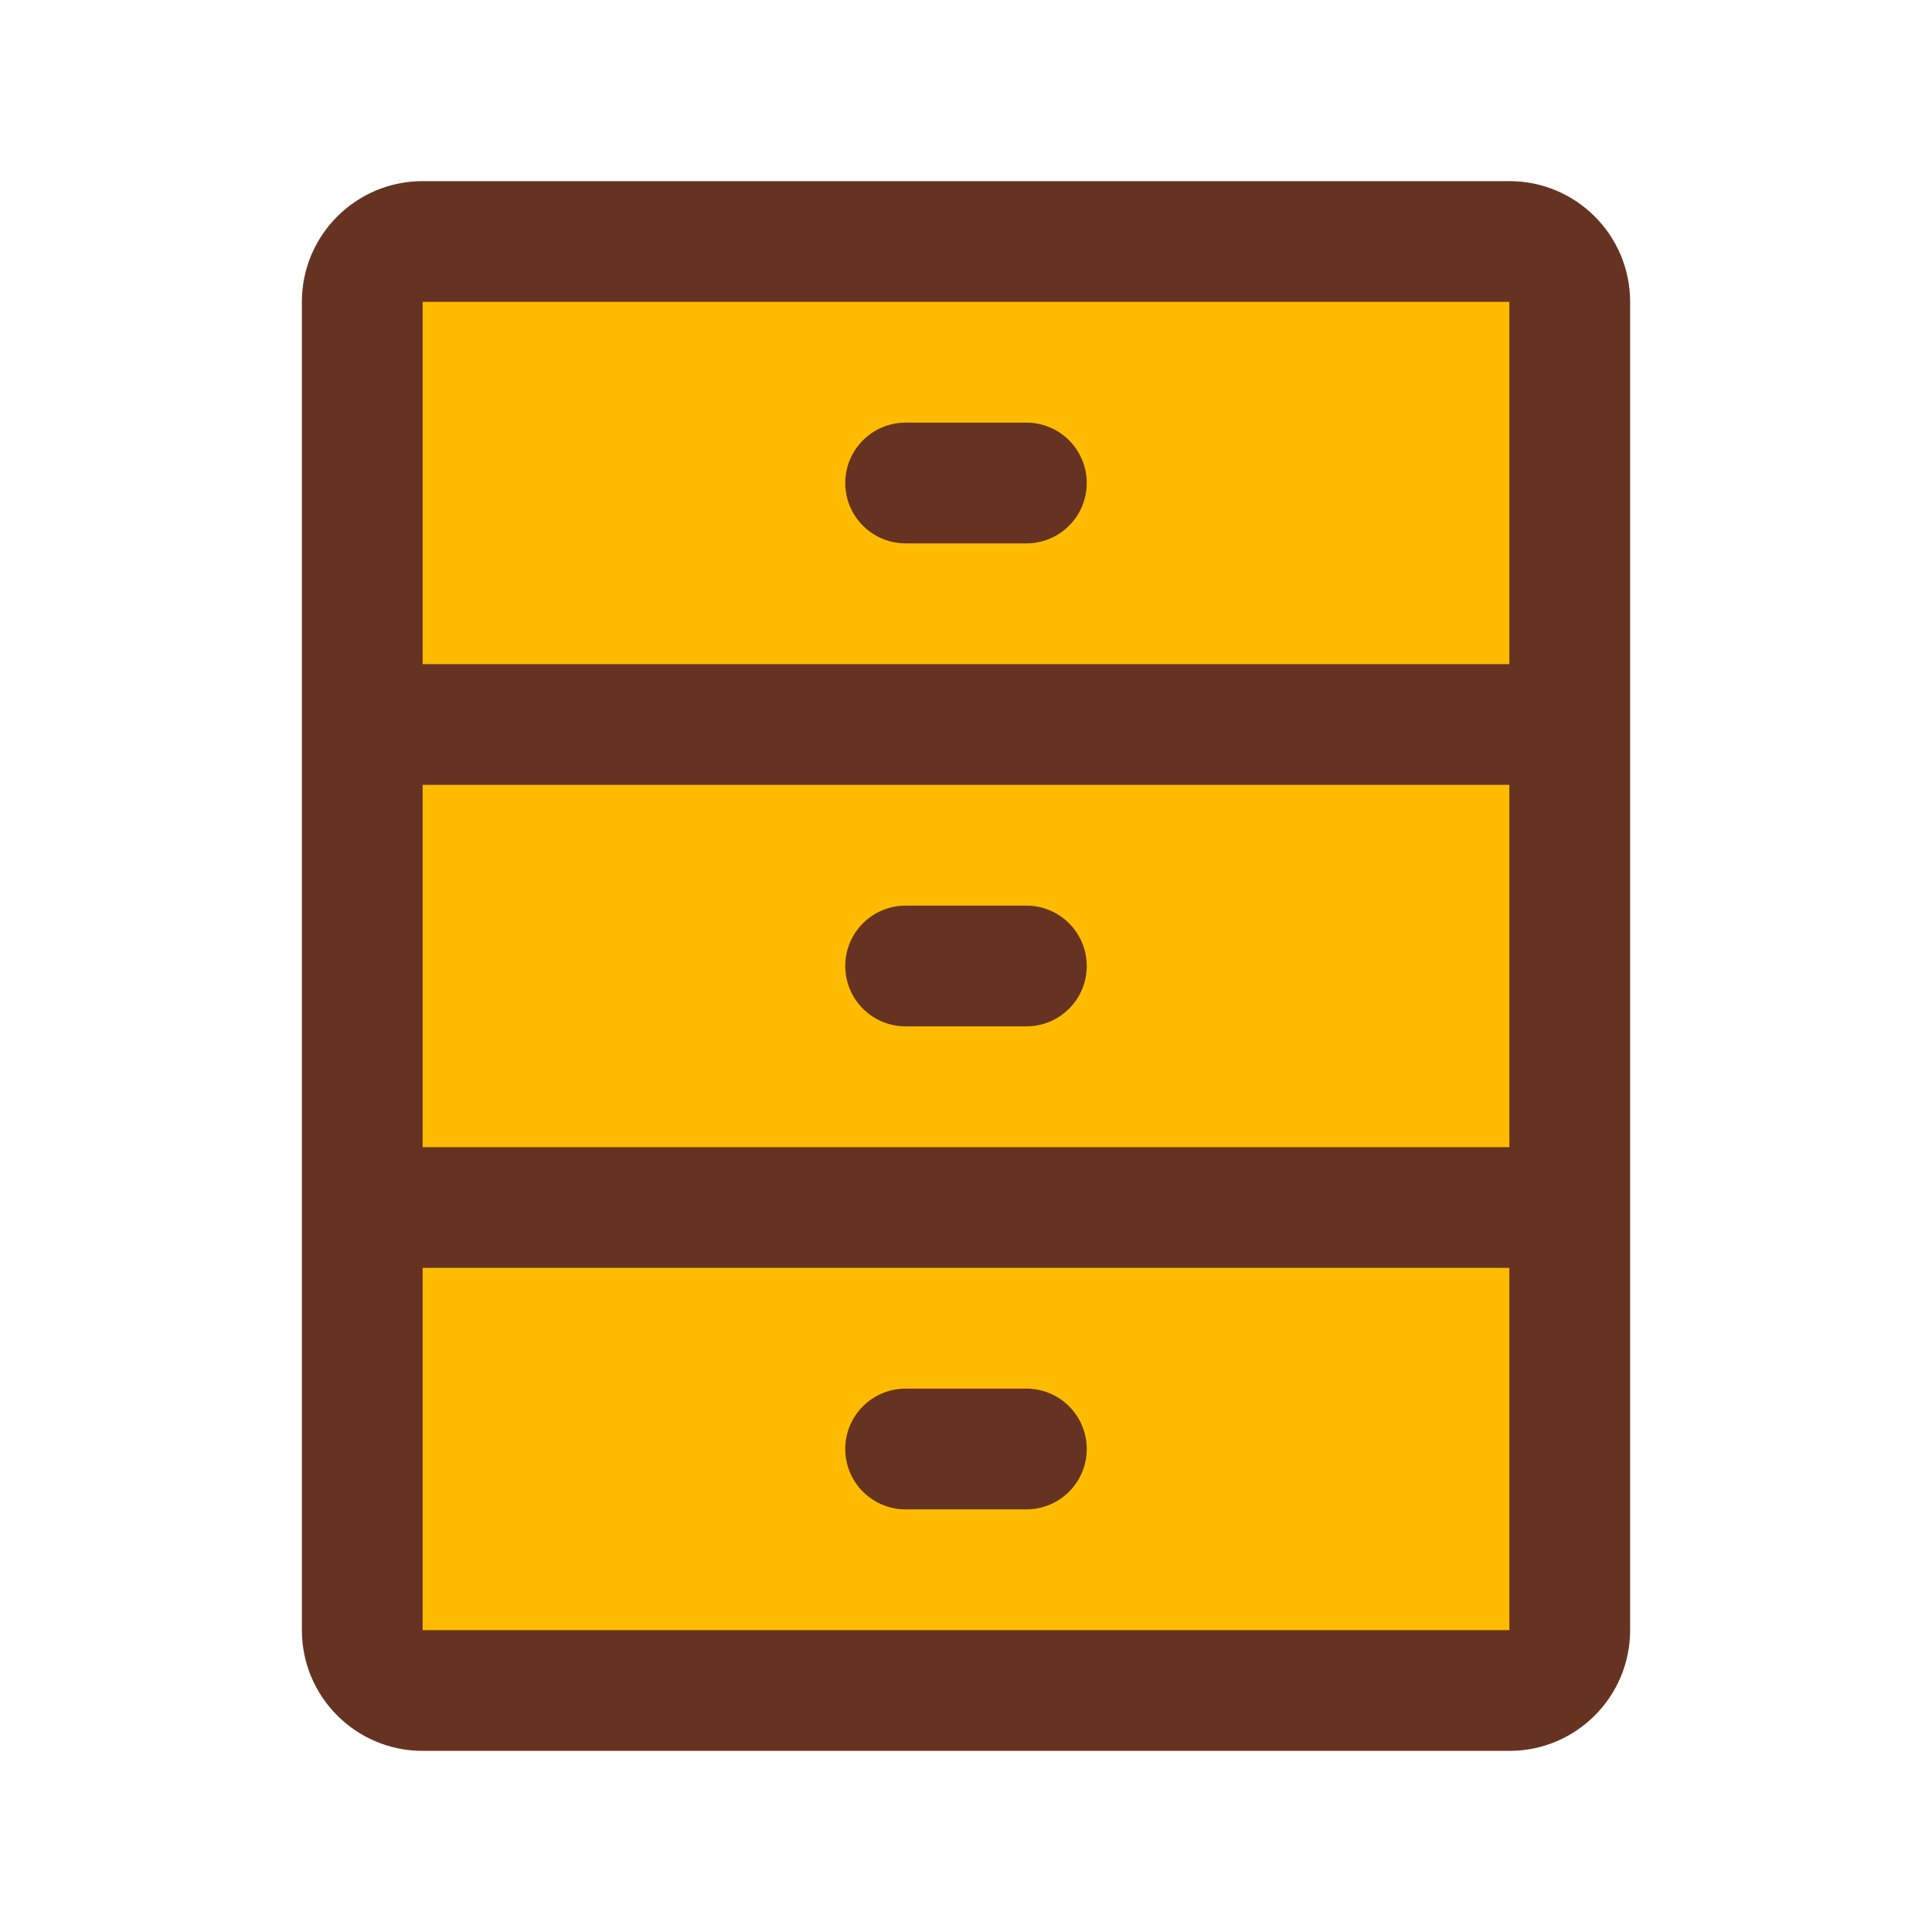
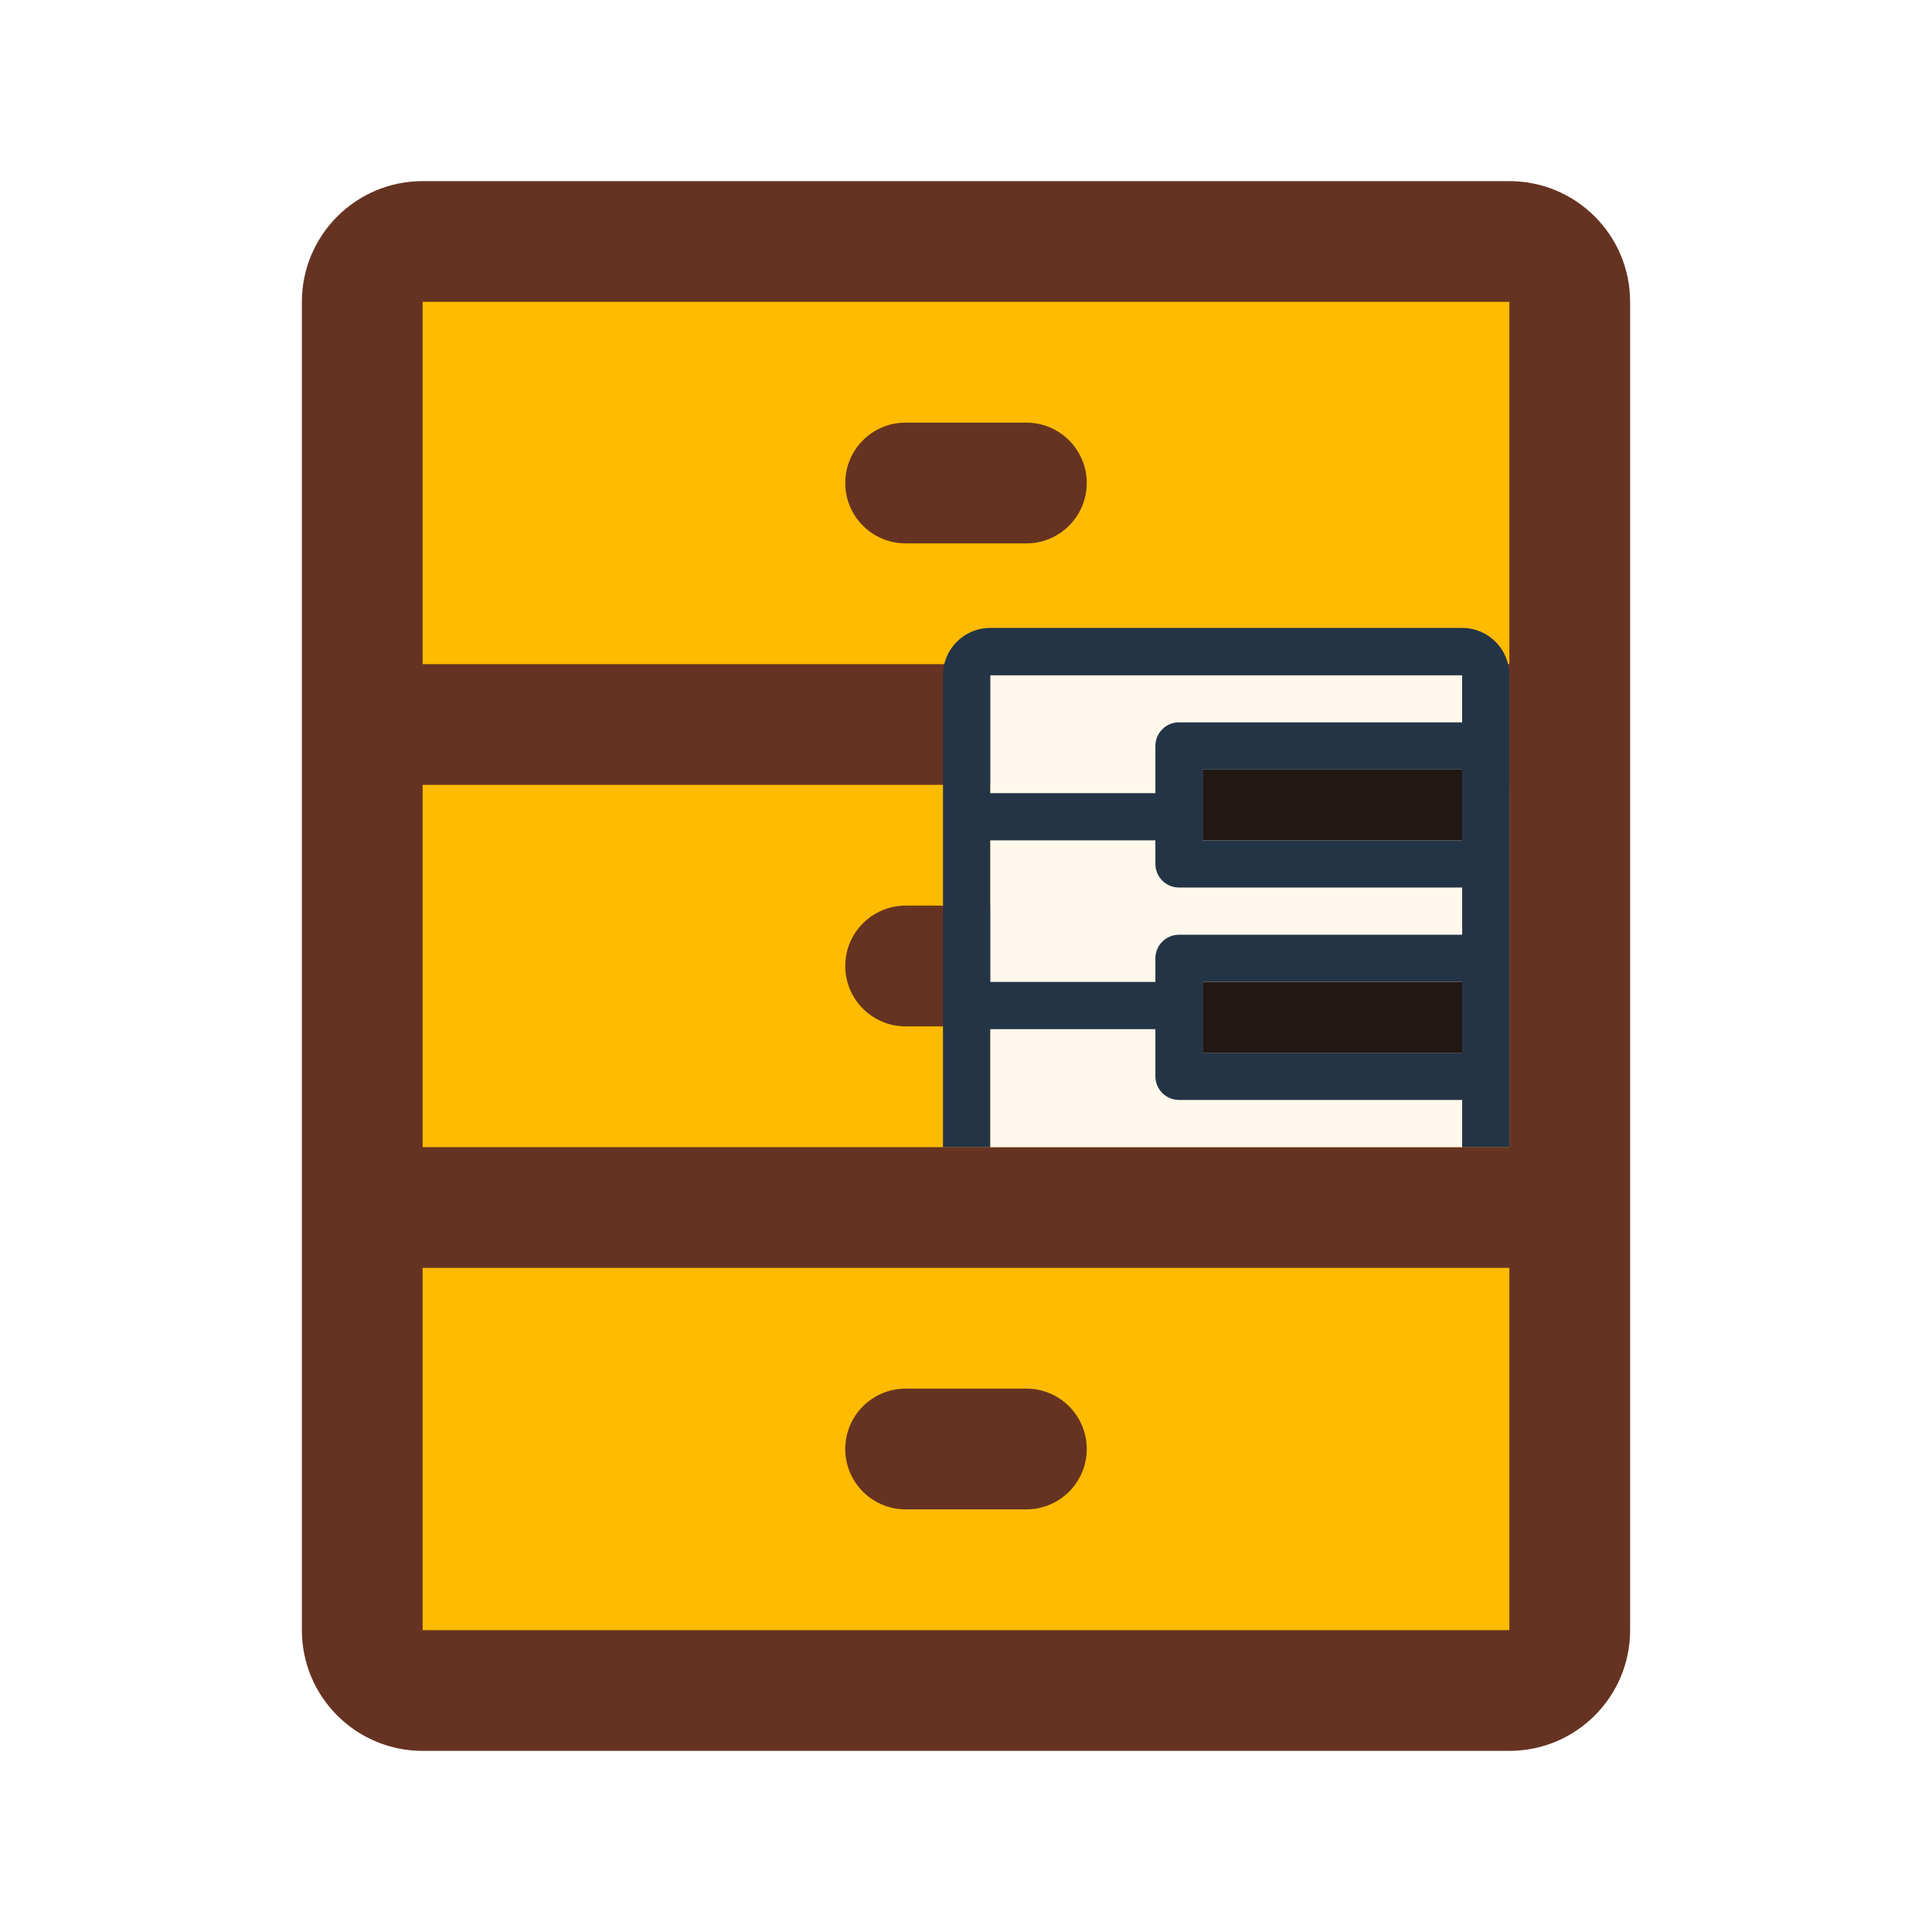
- <svg xmlns="http://www.w3.org/2000/svg" width="128" height="128" viewBox="0 0 256 256">
-   <path d="M208,40V216a8,8,0,0,1-8,8H56a8,8,0,0,1-8-8V40a8,8,0,0,1,8-8H200A8,8,0,0,1,208,40Z" fill="#ffbb00" />
-   <path d="M144,192a8,8,0,0,1-8,8H120a8,8,0,0,1,0-16h16A8,8,0,0,1,144,192ZM120,72h16a8,8,0,0,0,0-16H120a8,8,0,0,0,0,16Zm16,48H120a8,8,0,0,0,0,16h16a8,8,0,0,0,0-16Zm80-80V216a16,16,0,0,1-16,16H56a16,16,0,0,1-16-16V40A16,16,0,0,1,56,24H200A16,16,0,0,1,216,40ZM56,152H200V104H56ZM56,40V88H200V40ZM200,216V168H56v48H200Z" fill="#663322" />
+ <svg xmlns="http://www.w3.org/2000/svg" width="128" height="128" viewBox="0 0 256 256" version="1.1" id="svg2">
+   <defs id="defs2" />
+   <path d="m 208,40 v 176 a 8,8 0 0 1 -8,8 H 56 a 8,8 0 0 1 -8,-8 V 40 a 8,8 0 0 1 8,-8 h 144 a 8,8 0 0 1 8,8 z" fill="#ffbb00" id="path1" />
+   <path d="m 144,192 a 8,8 0 0 1 -8,8 h -16 a 8,8 0 0 1 0,-16 h 16 a 8,8 0 0 1 8,8 z M 120,72 h 16 a 8,8 0 0 0 0,-16 h -16 a 8,8 0 0 0 0,16 z m 16,48 h -16 a 8,8 0 0 0 0,16 h 16 a 8,8 0 0 0 0,-16 z m 80,-80 v 176 a 16,16 0 0 1 -16,16 H 56 A 16,16 0 0 1 40,216 V 40 A 16,16 0 0 1 56,24 h 144 a 16,16 0 0 1 16,16 z M 56,152 H 200 V 104 H 56 Z M 56,40 V 88 H 200 V 40 Z M 200,216 V 168 H 56 v 48 z" fill="#663322" id="path2" />
+   <g id="g8" transform="translate(0.436099,1.803097)">
+     <g id="g9" transform="translate(35.46806,11.21718)">
+       <g id="g10">
+         <rect style="fill:#fff8eb;fill-opacity:1;stroke-width:2.13" id="rect8" width="62.541" height="62.541" x="95.301" y="76.439" />
+         <path d="M 164.096,138.98 V 76.439 c 0,-3.454 -2.8,-6.254 -6.254,-6.254 H 95.301 c -3.454,0 -6.254,2.8 -6.254,6.254 v 62.541 z m -6.254,-50.032 v 9.381 h -34.397 v -9.381 z m -40.651,12.508 c 0,1.727 1.4,3.127 3.127,3.127 h 37.524 v 6.254 h -37.524 c -1.727,0 -3.127,1.4 -3.127,3.127 v 3.127 H 95.301 V 98.328 h 21.889 z m 6.254,15.635 h 34.397 v 9.381 h -34.397 z m 34.397,-40.651 v 6.254 h -37.524 c -1.727,0 -3.127,1.4 -3.127,3.127 v 6.254 H 95.301 v -15.635 z m -62.541,62.541 2e-5,-15.635 h 21.889 v 6.254 c 0,1.727 1.4,3.127 3.127,3.127 h 37.524 v 6.254 z" id="path1-3" style="fill:#243447;fill-opacity:1;stroke-width:0.391" />
+       </g>
+     </g>
+     <rect style="fill:#211814;fill-opacity:1;stroke-width:2" id="rect11-7" width="34.397" height="9.381" x="158.913" y="128.308" />
+     <rect style="fill:#211814;fill-opacity:1;stroke-width:2" id="rect11" width="34.397" height="9.381" x="158.913" y="100.164" />
+   </g>
</svg>
